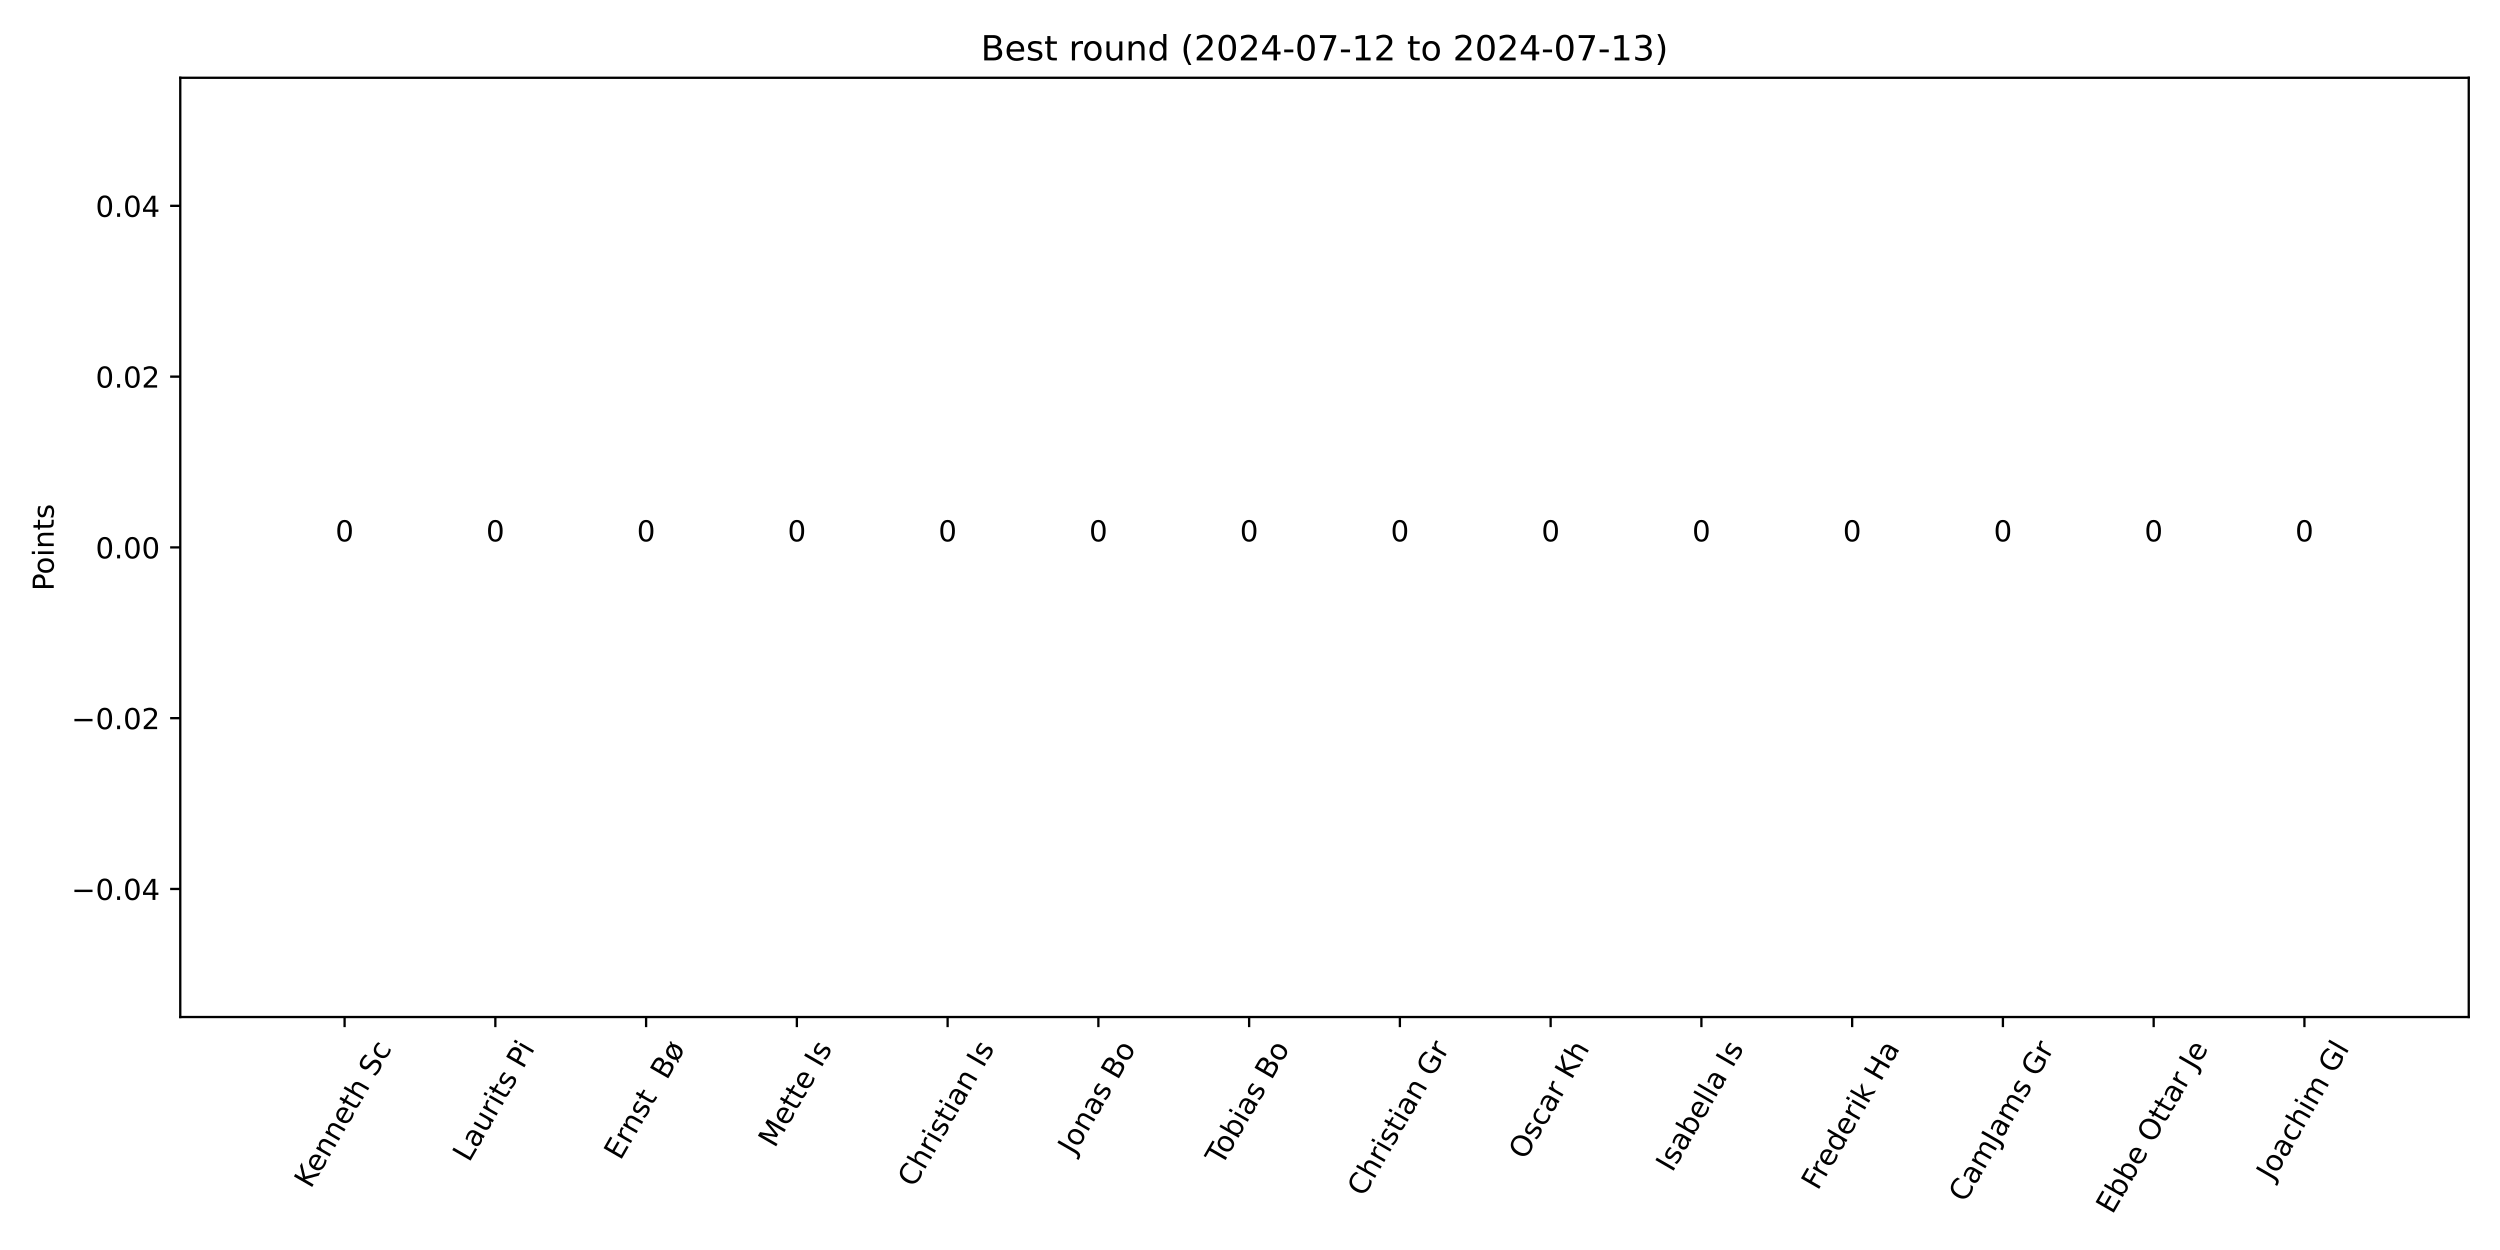
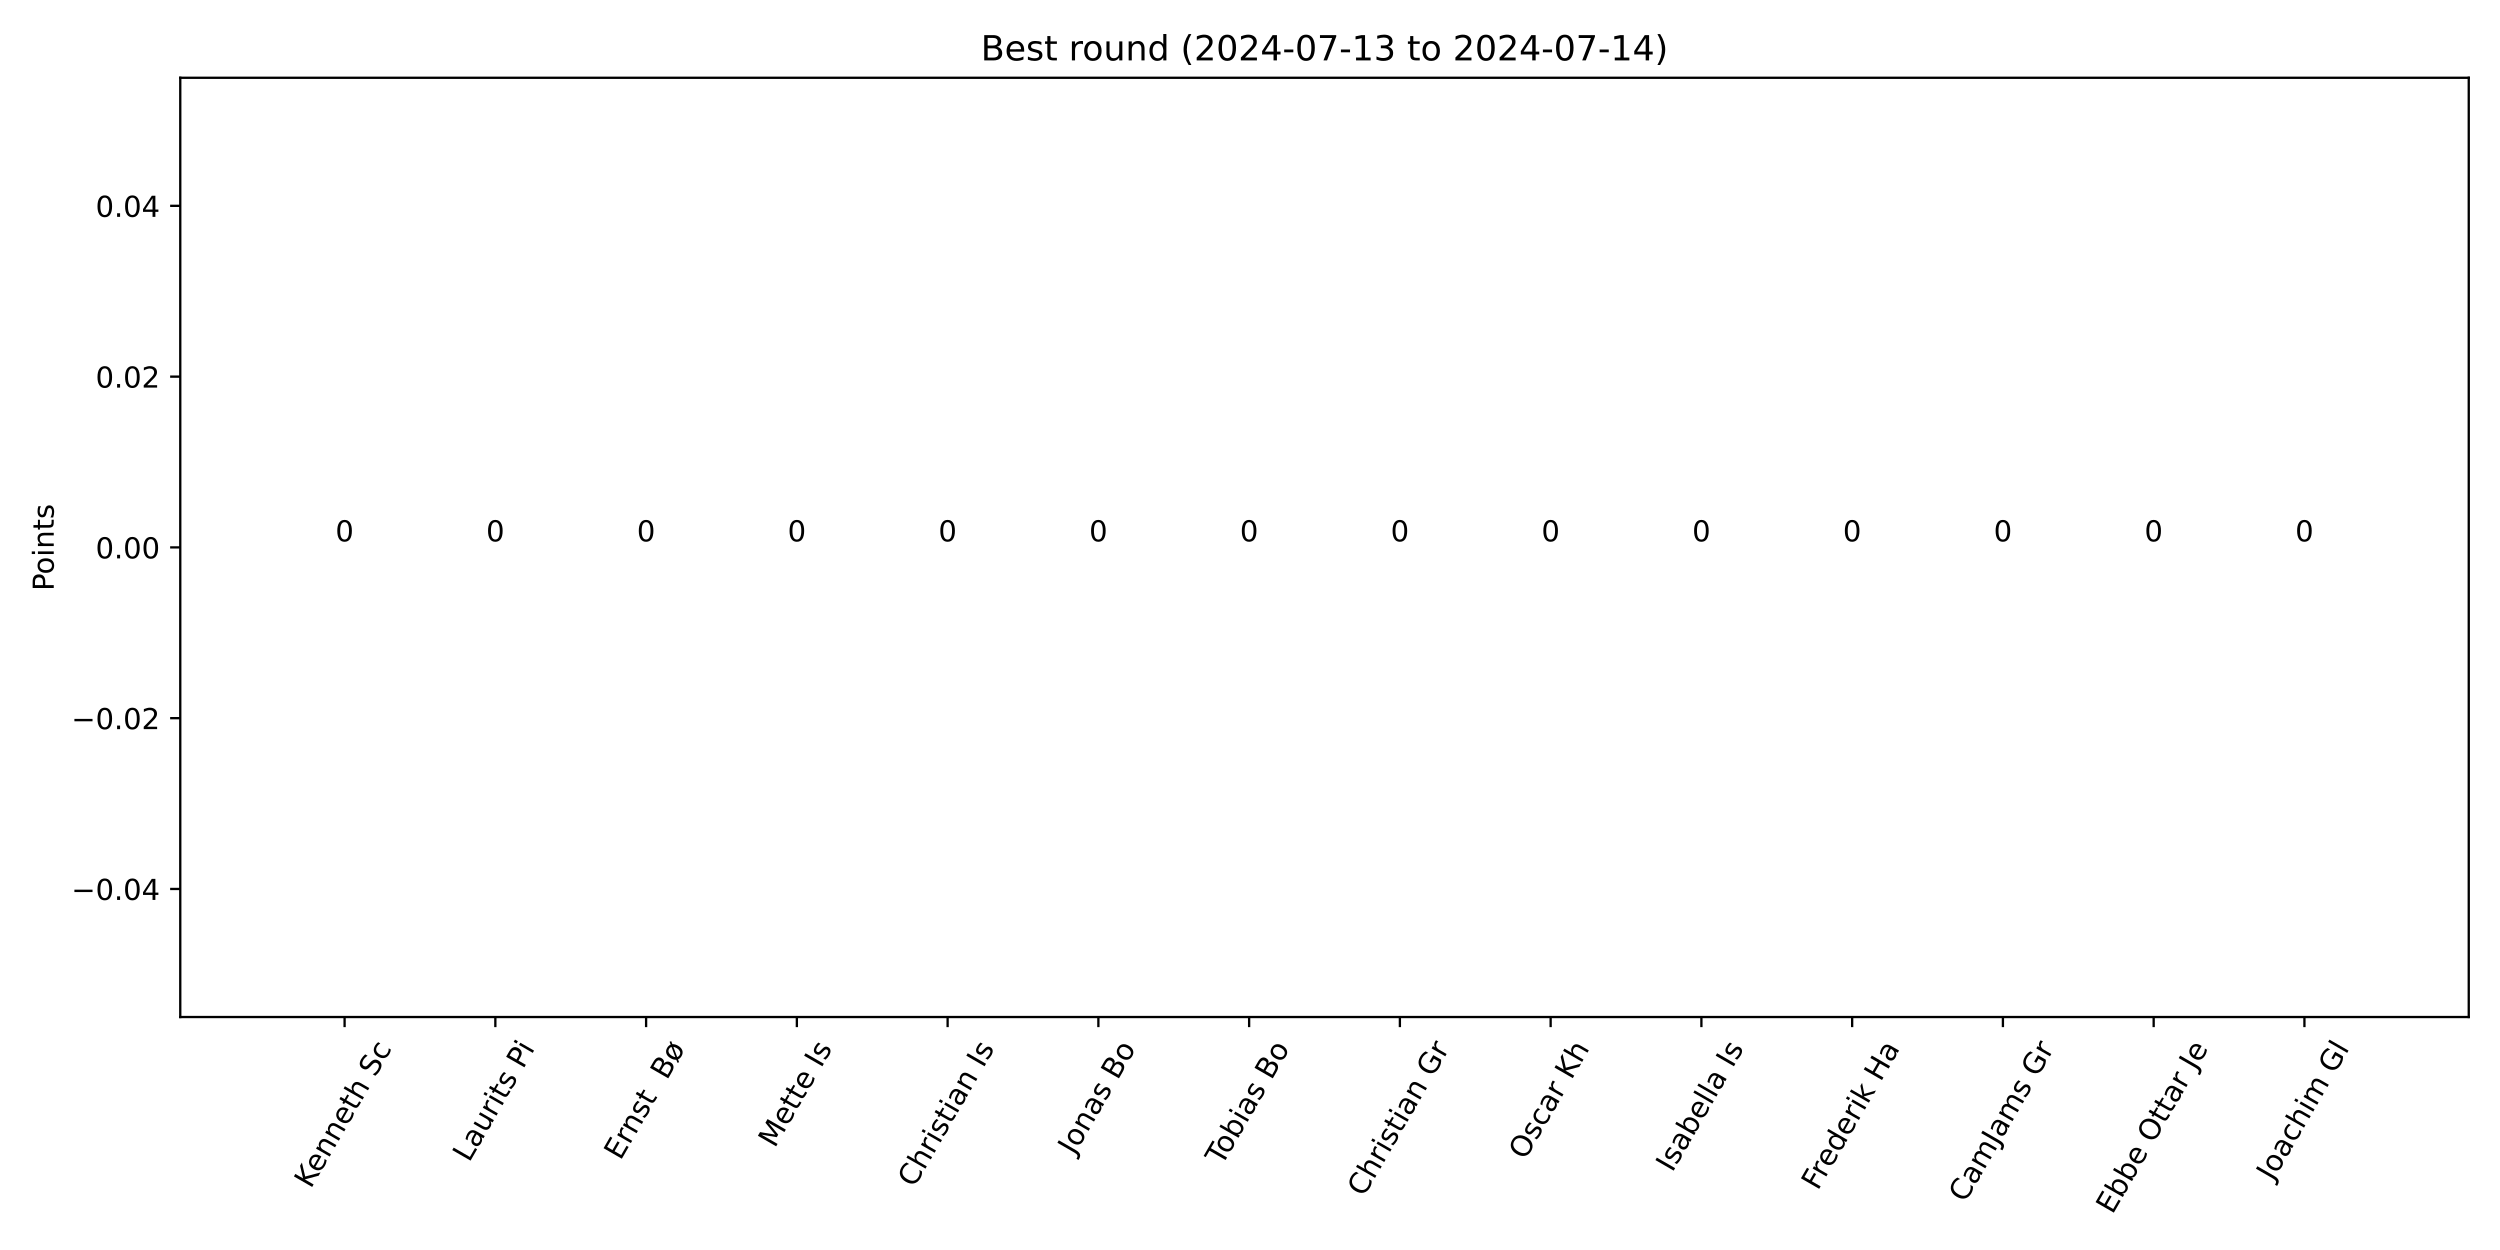
<svg xmlns="http://www.w3.org/2000/svg" xmlns:xlink="http://www.w3.org/1999/xlink" width="864pt" height="432pt" viewBox="0 0 864 432" version="1.1">
  <defs>
    <style type="text/css">*{stroke-linejoin: round; stroke-linecap: butt}</style>
  </defs>
  <g id="figure_1">
    <g id="patch_1">
      <path d="M 0 432  L 864 432  L 864 0  L 0 0  z " style="fill: #ffffff" />
    </g>
    <g id="axes_1">
      <g id="patch_2">
        <path d="M 62.3 351.483  L 853.2 351.483  L 853.2 26.88  L 62.3 26.88  z " style="fill: #ffffff" />
      </g>
      <g id="patch_3">
-         <path d="M 98.25 189.181  L 139.931 189.181  L 139.931 189.181  L 98.25 189.181  z " clip-path="url(#pa9cbd02019)" style="fill: #1e90ff" />
+         <path d="M 98.25 189.181  L 139.931 189.181  L 139.931 189.181  L 98.25 189.181  z " clip-path="url(#p8414fb38aa)" style="fill: #1e90ff" />
      </g>
      <g id="patch_4">
-         <path d="M 150.351 189.181  L 192.033 189.181  L 192.033 189.181  L 150.351 189.181  z " clip-path="url(#pa9cbd02019)" style="fill: #1e90ff" />
+         <path d="M 150.351 189.181  L 192.033 189.181  L 192.033 189.181  L 150.351 189.181  z " clip-path="url(#p8414fb38aa)" style="fill: #1e90ff" />
      </g>
      <g id="patch_5">
-         <path d="M 202.453 189.181  L 244.134 189.181  L 244.134 189.181  L 202.453 189.181  z " clip-path="url(#pa9cbd02019)" style="fill: #1e90ff" />
+         <path d="M 202.453 189.181  L 244.134 189.181  L 244.134 189.181  L 202.453 189.181  z " clip-path="url(#p8414fb38aa)" style="fill: #1e90ff" />
      </g>
      <g id="patch_6">
-         <path d="M 254.554 189.181  L 296.236 189.181  L 296.236 189.181  L 254.554 189.181  z " clip-path="url(#pa9cbd02019)" style="fill: #1e90ff" />
+         <path d="M 254.554 189.181  L 296.236 189.181  L 296.236 189.181  L 254.554 189.181  z " clip-path="url(#p8414fb38aa)" style="fill: #1e90ff" />
      </g>
      <g id="patch_7">
-         <path d="M 306.656 189.181  L 348.337 189.181  L 348.337 189.181  L 306.656 189.181  z " clip-path="url(#pa9cbd02019)" style="fill: #1e90ff" />
+         <path d="M 306.656 189.181  L 348.337 189.181  L 348.337 189.181  L 306.656 189.181  z " clip-path="url(#p8414fb38aa)" style="fill: #1e90ff" />
      </g>
      <g id="patch_8">
-         <path d="M 358.757 189.181  L 400.438 189.181  L 400.438 189.181  L 358.757 189.181  z " clip-path="url(#pa9cbd02019)" style="fill: #1e90ff" />
+         <path d="M 358.757 189.181  L 400.438 189.181  L 400.438 189.181  L 358.757 189.181  z " clip-path="url(#p8414fb38aa)" style="fill: #1e90ff" />
      </g>
      <g id="patch_9">
-         <path d="M 410.859 189.181  L 452.54 189.181  L 452.54 189.181  L 410.859 189.181  z " clip-path="url(#pa9cbd02019)" style="fill: #1e90ff" />
+         <path d="M 410.859 189.181  L 452.54 189.181  L 452.54 189.181  L 410.859 189.181  z " clip-path="url(#p8414fb38aa)" style="fill: #1e90ff" />
      </g>
      <g id="patch_10">
-         <path d="M 462.96 189.181  L 504.641 189.181  L 504.641 189.181  L 462.96 189.181  z " clip-path="url(#pa9cbd02019)" style="fill: #1e90ff" />
+         <path d="M 462.96 189.181  L 504.641 189.181  L 504.641 189.181  L 462.96 189.181  z " clip-path="url(#p8414fb38aa)" style="fill: #1e90ff" />
      </g>
      <g id="patch_11">
-         <path d="M 515.062 189.181  L 556.743 189.181  L 556.743 189.181  L 515.062 189.181  z " clip-path="url(#pa9cbd02019)" style="fill: #1e90ff" />
+         <path d="M 515.062 189.181  L 556.743 189.181  L 556.743 189.181  L 515.062 189.181  z " clip-path="url(#p8414fb38aa)" style="fill: #1e90ff" />
      </g>
      <g id="patch_12">
-         <path d="M 567.163 189.181  L 608.844 189.181  L 608.844 189.181  L 567.163 189.181  z " clip-path="url(#pa9cbd02019)" style="fill: #1e90ff" />
+         <path d="M 567.163 189.181  L 608.844 189.181  L 608.844 189.181  L 567.163 189.181  z " clip-path="url(#p8414fb38aa)" style="fill: #1e90ff" />
      </g>
      <g id="patch_13">
-         <path d="M 619.264 189.181  L 660.946 189.181  L 660.946 189.181  L 619.264 189.181  z " clip-path="url(#pa9cbd02019)" style="fill: #1e90ff" />
+         <path d="M 619.264 189.181  L 660.946 189.181  L 660.946 189.181  L 619.264 189.181  z " clip-path="url(#p8414fb38aa)" style="fill: #1e90ff" />
      </g>
      <g id="patch_14">
-         <path d="M 671.366 189.181  L 713.047 189.181  L 713.047 189.181  L 671.366 189.181  z " clip-path="url(#pa9cbd02019)" style="fill: #1e90ff" />
+         <path d="M 671.366 189.181  L 713.047 189.181  L 713.047 189.181  L 671.366 189.181  z " clip-path="url(#p8414fb38aa)" style="fill: #1e90ff" />
      </g>
      <g id="patch_15">
-         <path d="M 723.467 189.181  L 765.149 189.181  L 765.149 189.181  L 723.467 189.181  z " clip-path="url(#pa9cbd02019)" style="fill: #1e90ff" />
+         <path d="M 723.467 189.181  L 765.149 189.181  L 765.149 189.181  L 723.467 189.181  z " clip-path="url(#p8414fb38aa)" style="fill: #1e90ff" />
      </g>
      <g id="patch_16">
-         <path d="M 775.569 189.181  L 817.25 189.181  L 817.25 189.181  L 775.569 189.181  z " clip-path="url(#pa9cbd02019)" style="fill: #1e90ff" />
+         <path d="M 775.569 189.181  L 817.25 189.181  L 817.25 189.181  L 775.569 189.181  z " clip-path="url(#p8414fb38aa)" style="fill: #1e90ff" />
      </g>
      <g id="matplotlib.axis_1">
        <g id="xtick_1">
          <g id="line2d_1">
            <defs>
-               <path id="md2a867083e" d="M 0 0  L 0 3.5  " style="stroke: #000000; stroke-width: 0.8" />
+               <path id="m52392484e0" d="M 0 0  L 0 3.5  " style="stroke: #000000; stroke-width: 0.8" />
            </defs>
            <g>
-               <use xlink:href="#md2a867083e" x="119.091" y="351.483" style="stroke: #000000; stroke-width: 0.8" />
+               <use xlink:href="#m52392484e0" x="119.091" y="351.483" style="stroke: #000000; stroke-width: 0.8" />
            </g>
          </g>
          <g id="text_1">
            <g transform="translate(107.3998 411.0581) rotate(-60) scale(0.1 -0.1)">
              <defs>
                <path id="DejaVuSans-4b" d="M 628 4666  L 1259 4666  L 1259 2694  L 3353 4666  L 4166 4666  L 1850 2491  L 4331 0  L 3500 0  L 1259 2247  L 1259 0  L 628 0  L 628 4666  z " transform="scale(0.015625)" />
                <path id="DejaVuSans-65" d="M 3597 1894  L 3597 1613  L 953 1613  Q 991 1019 1311 708  Q 1631 397 2203 397  Q 2534 397 2845 478  Q 3156 559 3463 722  L 3463 178  Q 3153 47 2828 -22  Q 2503 -91 2169 -91  Q 1331 -91 842 396  Q 353 884 353 1716  Q 353 2575 817 3079  Q 1281 3584 2069 3584  Q 2775 3584 3186 3129  Q 3597 2675 3597 1894  z M 3022 2063  Q 3016 2534 2758 2815  Q 2500 3097 2075 3097  Q 1594 3097 1305 2825  Q 1016 2553 972 2059  L 3022 2063  z " transform="scale(0.015625)" />
                <path id="DejaVuSans-6e" d="M 3513 2113  L 3513 0  L 2938 0  L 2938 2094  Q 2938 2591 2744 2837  Q 2550 3084 2163 3084  Q 1697 3084 1428 2787  Q 1159 2491 1159 1978  L 1159 0  L 581 0  L 581 3500  L 1159 3500  L 1159 2956  Q 1366 3272 1645 3428  Q 1925 3584 2291 3584  Q 2894 3584 3203 3211  Q 3513 2838 3513 2113  z " transform="scale(0.015625)" />
                <path id="DejaVuSans-74" d="M 1172 4494  L 1172 3500  L 2356 3500  L 2356 3053  L 1172 3053  L 1172 1153  Q 1172 725 1289 603  Q 1406 481 1766 481  L 2356 481  L 2356 0  L 1766 0  Q 1100 0 847 248  Q 594 497 594 1153  L 594 3053  L 172 3053  L 172 3500  L 594 3500  L 594 4494  L 1172 4494  z " transform="scale(0.015625)" />
                <path id="DejaVuSans-68" d="M 3513 2113  L 3513 0  L 2938 0  L 2938 2094  Q 2938 2591 2744 2837  Q 2550 3084 2163 3084  Q 1697 3084 1428 2787  Q 1159 2491 1159 1978  L 1159 0  L 581 0  L 581 4863  L 1159 4863  L 1159 2956  Q 1366 3272 1645 3428  Q 1925 3584 2291 3584  Q 2894 3584 3203 3211  Q 3513 2838 3513 2113  z " transform="scale(0.015625)" />
                <path id="DejaVuSans-20" transform="scale(0.015625)" />
                <path id="DejaVuSans-53" d="M 3425 4513  L 3425 3897  Q 3066 4069 2747 4153  Q 2428 4238 2131 4238  Q 1616 4238 1336 4038  Q 1056 3838 1056 3469  Q 1056 3159 1242 3001  Q 1428 2844 1947 2747  L 2328 2669  Q 3034 2534 3370 2195  Q 3706 1856 3706 1288  Q 3706 609 3251 259  Q 2797 -91 1919 -91  Q 1588 -91 1214 -16  Q 841 59 441 206  L 441 856  Q 825 641 1194 531  Q 1563 422 1919 422  Q 2459 422 2753 634  Q 3047 847 3047 1241  Q 3047 1584 2836 1778  Q 2625 1972 2144 2069  L 1759 2144  Q 1053 2284 737 2584  Q 422 2884 422 3419  Q 422 4038 858 4394  Q 1294 4750 2059 4750  Q 2388 4750 2728 4690  Q 3069 4631 3425 4513  z " transform="scale(0.015625)" />
                <path id="DejaVuSans-63" d="M 3122 3366  L 3122 2828  Q 2878 2963 2633 3030  Q 2388 3097 2138 3097  Q 1578 3097 1268 2742  Q 959 2388 959 1747  Q 959 1106 1268 751  Q 1578 397 2138 397  Q 2388 397 2633 464  Q 2878 531 3122 666  L 3122 134  Q 2881 22 2623 -34  Q 2366 -91 2075 -91  Q 1284 -91 818 406  Q 353 903 353 1747  Q 353 2603 823 3093  Q 1294 3584 2113 3584  Q 2378 3584 2631 3529  Q 2884 3475 3122 3366  z " transform="scale(0.015625)" />
              </defs>
              <use xlink:href="#DejaVuSans-4b" />
              <use xlink:href="#DejaVuSans-65" x="60.576" />
              <use xlink:href="#DejaVuSans-6e" x="122.1" />
              <use xlink:href="#DejaVuSans-6e" x="185.479" />
              <use xlink:href="#DejaVuSans-65" x="248.857" />
              <use xlink:href="#DejaVuSans-74" x="310.381" />
              <use xlink:href="#DejaVuSans-68" x="349.59" />
              <use xlink:href="#DejaVuSans-20" x="412.969" />
              <use xlink:href="#DejaVuSans-53" x="444.756" />
              <use xlink:href="#DejaVuSans-63" x="508.232" />
            </g>
          </g>
        </g>
        <g id="xtick_2">
          <g id="line2d_2">
            <g>
-               <use xlink:href="#md2a867083e" x="171.192" y="351.483" style="stroke: #000000; stroke-width: 0.8" />
+               <use xlink:href="#m52392484e0" x="171.192" y="351.483" style="stroke: #000000; stroke-width: 0.8" />
            </g>
          </g>
          <g id="text_2">
            <g transform="translate(162.1274 401.9608) rotate(-60) scale(0.1 -0.1)">
              <defs>
                <path id="DejaVuSans-4c" d="M 628 4666  L 1259 4666  L 1259 531  L 3531 531  L 3531 0  L 628 0  L 628 4666  z " transform="scale(0.015625)" />
                <path id="DejaVuSans-61" d="M 2194 1759  Q 1497 1759 1228 1600  Q 959 1441 959 1056  Q 959 750 1161 570  Q 1363 391 1709 391  Q 2188 391 2477 730  Q 2766 1069 2766 1631  L 2766 1759  L 2194 1759  z M 3341 1997  L 3341 0  L 2766 0  L 2766 531  Q 2569 213 2275 61  Q 1981 -91 1556 -91  Q 1019 -91 701 211  Q 384 513 384 1019  Q 384 1609 779 1909  Q 1175 2209 1959 2209  L 2766 2209  L 2766 2266  Q 2766 2663 2505 2880  Q 2244 3097 1772 3097  Q 1472 3097 1187 3025  Q 903 2953 641 2809  L 641 3341  Q 956 3463 1253 3523  Q 1550 3584 1831 3584  Q 2591 3584 2966 3190  Q 3341 2797 3341 1997  z " transform="scale(0.015625)" />
                <path id="DejaVuSans-75" d="M 544 1381  L 544 3500  L 1119 3500  L 1119 1403  Q 1119 906 1312 657  Q 1506 409 1894 409  Q 2359 409 2629 706  Q 2900 1003 2900 1516  L 2900 3500  L 3475 3500  L 3475 0  L 2900 0  L 2900 538  Q 2691 219 2414 64  Q 2138 -91 1772 -91  Q 1169 -91 856 284  Q 544 659 544 1381  z M 1991 3584  L 1991 3584  z " transform="scale(0.015625)" />
                <path id="DejaVuSans-72" d="M 2631 2963  Q 2534 3019 2420 3045  Q 2306 3072 2169 3072  Q 1681 3072 1420 2755  Q 1159 2438 1159 1844  L 1159 0  L 581 0  L 581 3500  L 1159 3500  L 1159 2956  Q 1341 3275 1631 3429  Q 1922 3584 2338 3584  Q 2397 3584 2469 3576  Q 2541 3569 2628 3553  L 2631 2963  z " transform="scale(0.015625)" />
                <path id="DejaVuSans-69" d="M 603 3500  L 1178 3500  L 1178 0  L 603 0  L 603 3500  z M 603 4863  L 1178 4863  L 1178 4134  L 603 4134  L 603 4863  z " transform="scale(0.015625)" />
                <path id="DejaVuSans-73" d="M 2834 3397  L 2834 2853  Q 2591 2978 2328 3040  Q 2066 3103 1784 3103  Q 1356 3103 1142 2972  Q 928 2841 928 2578  Q 928 2378 1081 2264  Q 1234 2150 1697 2047  L 1894 2003  Q 2506 1872 2764 1633  Q 3022 1394 3022 966  Q 3022 478 2636 193  Q 2250 -91 1575 -91  Q 1294 -91 989 -36  Q 684 19 347 128  L 347 722  Q 666 556 975 473  Q 1284 391 1588 391  Q 1994 391 2212 530  Q 2431 669 2431 922  Q 2431 1156 2273 1281  Q 2116 1406 1581 1522  L 1381 1569  Q 847 1681 609 1914  Q 372 2147 372 2553  Q 372 3047 722 3315  Q 1072 3584 1716 3584  Q 2034 3584 2315 3537  Q 2597 3491 2834 3397  z " transform="scale(0.015625)" />
                <path id="DejaVuSans-50" d="M 1259 4147  L 1259 2394  L 2053 2394  Q 2494 2394 2734 2622  Q 2975 2850 2975 3272  Q 2975 3691 2734 3919  Q 2494 4147 2053 4147  L 1259 4147  z M 628 4666  L 2053 4666  Q 2838 4666 3239 4311  Q 3641 3956 3641 3272  Q 3641 2581 3239 2228  Q 2838 1875 2053 1875  L 1259 1875  L 1259 0  L 628 0  L 628 4666  z " transform="scale(0.015625)" />
              </defs>
              <use xlink:href="#DejaVuSans-4c" />
              <use xlink:href="#DejaVuSans-61" x="55.713" />
              <use xlink:href="#DejaVuSans-75" x="116.992" />
              <use xlink:href="#DejaVuSans-72" x="180.371" />
              <use xlink:href="#DejaVuSans-69" x="221.484" />
              <use xlink:href="#DejaVuSans-74" x="249.268" />
              <use xlink:href="#DejaVuSans-73" x="288.477" />
              <use xlink:href="#DejaVuSans-20" x="340.576" />
              <use xlink:href="#DejaVuSans-50" x="372.363" />
              <use xlink:href="#DejaVuSans-69" x="430.416" />
            </g>
          </g>
        </g>
        <g id="xtick_3">
          <g id="line2d_3">
            <g>
-               <use xlink:href="#md2a867083e" x="223.293" y="351.483" style="stroke: #000000; stroke-width: 0.8" />
+               <use xlink:href="#m52392484e0" x="223.293" y="351.483" style="stroke: #000000; stroke-width: 0.8" />
            </g>
          </g>
          <g id="text_3">
            <g transform="translate(214.4187 401.3031) rotate(-60) scale(0.1 -0.1)">
              <defs>
                <path id="DejaVuSans-45" d="M 628 4666  L 3578 4666  L 3578 4134  L 1259 4134  L 1259 2753  L 3481 2753  L 3481 2222  L 1259 2222  L 1259 531  L 3634 531  L 3634 0  L 628 0  L 628 4666  z " transform="scale(0.015625)" />
                <path id="DejaVuSans-42" d="M 1259 2228  L 1259 519  L 2272 519  Q 2781 519 3026 730  Q 3272 941 3272 1375  Q 3272 1813 3026 2020  Q 2781 2228 2272 2228  L 1259 2228  z M 1259 4147  L 1259 2741  L 2194 2741  Q 2656 2741 2882 2914  Q 3109 3088 3109 3444  Q 3109 3797 2882 3972  Q 2656 4147 2194 4147  L 1259 4147  z M 628 4666  L 2241 4666  Q 2963 4666 3353 4366  Q 3744 4066 3744 3513  Q 3744 3084 3544 2831  Q 3344 2578 2956 2516  Q 3422 2416 3680 2098  Q 3938 1781 3938 1306  Q 3938 681 3513 340  Q 3088 0 2303 0  L 628 0  L 628 4666  z " transform="scale(0.015625)" />
                <path id="DejaVuSans-f8" d="M 2828 2503  L 1306 653  Q 1434 522 1595 459  Q 1756 397 1959 397  Q 2419 397 2687 759  Q 2956 1122 2956 1747  Q 2956 1994 2925 2176  Q 2894 2359 2828 2503  z M 2606 2841  Q 2475 2969 2314 3033  Q 2153 3097 1959 3097  Q 1488 3097 1223 2730  Q 959 2363 959 1703  Q 959 1478 989 1306  Q 1019 1134 1081 991  L 2606 2841  z M 691 519  Q 522 759 437 1067  Q 353 1375 353 1747  Q 353 2609 779 3096  Q 1206 3584 1959 3584  Q 2250 3584 2498 3504  Q 2747 3425 2956 3263  L 3391 3788  L 3688 3541  L 3231 2981  Q 3397 2741 3481 2431  Q 3566 2122 3566 1747  Q 3566 888 3137 398  Q 2709 -91 1959 -91  Q 1659 -91 1407 -9  Q 1156 72 959 231  L 525 -294  L 225 -50  L 691 519  z " transform="scale(0.015625)" />
              </defs>
              <use xlink:href="#DejaVuSans-45" />
              <use xlink:href="#DejaVuSans-72" x="63.184" />
              <use xlink:href="#DejaVuSans-6e" x="102.547" />
              <use xlink:href="#DejaVuSans-73" x="165.926" />
              <use xlink:href="#DejaVuSans-74" x="218.025" />
              <use xlink:href="#DejaVuSans-20" x="257.234" />
              <use xlink:href="#DejaVuSans-20" x="289.021" />
              <use xlink:href="#DejaVuSans-42" x="320.809" />
              <use xlink:href="#DejaVuSans-f8" x="389.412" />
            </g>
          </g>
        </g>
        <g id="xtick_4">
          <g id="line2d_4">
            <g>
-               <use xlink:href="#md2a867083e" x="275.395" y="351.483" style="stroke: #000000; stroke-width: 0.8" />
+               <use xlink:href="#m52392484e0" x="275.395" y="351.483" style="stroke: #000000; stroke-width: 0.8" />
            </g>
          </g>
          <g id="text_4">
            <g transform="translate(267.7565 397.0204) rotate(-60) scale(0.1 -0.1)">
              <defs>
                <path id="DejaVuSans-4d" d="M 628 4666  L 1569 4666  L 2759 1491  L 3956 4666  L 4897 4666  L 4897 0  L 4281 0  L 4281 4097  L 3078 897  L 2444 897  L 1241 4097  L 1241 0  L 628 0  L 628 4666  z " transform="scale(0.015625)" />
                <path id="DejaVuSans-49" d="M 628 4666  L 1259 4666  L 1259 0  L 628 0  L 628 4666  z " transform="scale(0.015625)" />
              </defs>
              <use xlink:href="#DejaVuSans-4d" />
              <use xlink:href="#DejaVuSans-65" x="86.279" />
              <use xlink:href="#DejaVuSans-74" x="147.803" />
              <use xlink:href="#DejaVuSans-74" x="187.012" />
              <use xlink:href="#DejaVuSans-65" x="226.221" />
              <use xlink:href="#DejaVuSans-20" x="287.744" />
              <use xlink:href="#DejaVuSans-49" x="319.531" />
              <use xlink:href="#DejaVuSans-73" x="349.023" />
            </g>
          </g>
        </g>
        <g id="xtick_5">
          <g id="line2d_5">
            <g>
-               <use xlink:href="#md2a867083e" x="327.496" y="351.483" style="stroke: #000000; stroke-width: 0.8" />
+               <use xlink:href="#m52392484e0" x="327.496" y="351.483" style="stroke: #000000; stroke-width: 0.8" />
            </g>
          </g>
          <g id="text_5">
            <g transform="translate(315.906 410.7103) rotate(-60) scale(0.1 -0.1)">
              <defs>
                <path id="DejaVuSans-43" d="M 4122 4306  L 4122 3641  Q 3803 3938 3442 4084  Q 3081 4231 2675 4231  Q 1875 4231 1450 3742  Q 1025 3253 1025 2328  Q 1025 1406 1450 917  Q 1875 428 2675 428  Q 3081 428 3442 575  Q 3803 722 4122 1019  L 4122 359  Q 3791 134 3420 21  Q 3050 -91 2638 -91  Q 1578 -91 968 557  Q 359 1206 359 2328  Q 359 3453 968 4101  Q 1578 4750 2638 4750  Q 3056 4750 3426 4639  Q 3797 4528 4122 4306  z " transform="scale(0.015625)" />
              </defs>
              <use xlink:href="#DejaVuSans-43" />
              <use xlink:href="#DejaVuSans-68" x="69.824" />
              <use xlink:href="#DejaVuSans-72" x="133.203" />
              <use xlink:href="#DejaVuSans-69" x="174.316" />
              <use xlink:href="#DejaVuSans-73" x="202.1" />
              <use xlink:href="#DejaVuSans-74" x="254.199" />
              <use xlink:href="#DejaVuSans-69" x="293.408" />
              <use xlink:href="#DejaVuSans-61" x="321.191" />
              <use xlink:href="#DejaVuSans-6e" x="382.471" />
              <use xlink:href="#DejaVuSans-20" x="445.85" />
              <use xlink:href="#DejaVuSans-49" x="477.637" />
              <use xlink:href="#DejaVuSans-73" x="507.129" />
            </g>
          </g>
        </g>
        <g id="xtick_6">
          <g id="line2d_6">
            <g>
-               <use xlink:href="#md2a867083e" x="379.598" y="351.483" style="stroke: #000000; stroke-width: 0.8" />
+               <use xlink:href="#m52392484e0" x="379.598" y="351.483" style="stroke: #000000; stroke-width: 0.8" />
            </g>
          </g>
          <g id="text_6">
            <g transform="translate(371.2621 399.4358) rotate(-60) scale(0.1 -0.1)">
              <defs>
                <path id="DejaVuSans-4a" d="M 628 4666  L 1259 4666  L 1259 325  Q 1259 -519 939 -900  Q 619 -1281 -91 -1281  L -331 -1281  L -331 -750  L -134 -750  Q 284 -750 456 -515  Q 628 -281 628 325  L 628 4666  z " transform="scale(0.015625)" />
                <path id="DejaVuSans-6f" d="M 1959 3097  Q 1497 3097 1228 2736  Q 959 2375 959 1747  Q 959 1119 1226 758  Q 1494 397 1959 397  Q 2419 397 2687 759  Q 2956 1122 2956 1747  Q 2956 2369 2687 2733  Q 2419 3097 1959 3097  z M 1959 3584  Q 2709 3584 3137 3096  Q 3566 2609 3566 1747  Q 3566 888 3137 398  Q 2709 -91 1959 -91  Q 1206 -91 779 398  Q 353 888 353 1747  Q 353 2609 779 3096  Q 1206 3584 1959 3584  z " transform="scale(0.015625)" />
              </defs>
              <use xlink:href="#DejaVuSans-4a" />
              <use xlink:href="#DejaVuSans-6f" x="29.492" />
              <use xlink:href="#DejaVuSans-6e" x="90.674" />
              <use xlink:href="#DejaVuSans-61" x="154.053" />
              <use xlink:href="#DejaVuSans-73" x="215.332" />
              <use xlink:href="#DejaVuSans-20" x="267.432" />
              <use xlink:href="#DejaVuSans-42" x="299.219" />
              <use xlink:href="#DejaVuSans-6f" x="367.822" />
            </g>
          </g>
        </g>
        <g id="xtick_7">
          <g id="line2d_7">
            <g>
-               <use xlink:href="#md2a867083e" x="431.699" y="351.483" style="stroke: #000000; stroke-width: 0.8" />
+               <use xlink:href="#m52392484e0" x="431.699" y="351.483" style="stroke: #000000; stroke-width: 0.8" />
            </g>
          </g>
          <g id="text_7">
            <g transform="translate(422.3019 403.1137) rotate(-60) scale(0.1 -0.1)">
              <defs>
                <path id="DejaVuSans-54" d="M -19 4666  L 3928 4666  L 3928 4134  L 2272 4134  L 2272 0  L 1638 0  L 1638 4134  L -19 4134  L -19 4666  z " transform="scale(0.015625)" />
                <path id="DejaVuSans-62" d="M 3116 1747  Q 3116 2381 2855 2742  Q 2594 3103 2138 3103  Q 1681 3103 1420 2742  Q 1159 2381 1159 1747  Q 1159 1113 1420 752  Q 1681 391 2138 391  Q 2594 391 2855 752  Q 3116 1113 3116 1747  z M 1159 2969  Q 1341 3281 1617 3432  Q 1894 3584 2278 3584  Q 2916 3584 3314 3078  Q 3713 2572 3713 1747  Q 3713 922 3314 415  Q 2916 -91 2278 -91  Q 1894 -91 1617 61  Q 1341 213 1159 525  L 1159 0  L 581 0  L 581 4863  L 1159 4863  L 1159 2969  z " transform="scale(0.015625)" />
              </defs>
              <use xlink:href="#DejaVuSans-54" />
              <use xlink:href="#DejaVuSans-6f" x="44.084" />
              <use xlink:href="#DejaVuSans-62" x="105.266" />
              <use xlink:href="#DejaVuSans-69" x="168.742" />
              <use xlink:href="#DejaVuSans-61" x="196.525" />
              <use xlink:href="#DejaVuSans-73" x="257.805" />
              <use xlink:href="#DejaVuSans-20" x="309.904" />
              <use xlink:href="#DejaVuSans-42" x="341.691" />
              <use xlink:href="#DejaVuSans-6f" x="410.295" />
            </g>
          </g>
        </g>
        <g id="xtick_8">
          <g id="line2d_8">
            <g>
-               <use xlink:href="#md2a867083e" x="483.801" y="351.483" style="stroke: #000000; stroke-width: 0.8" />
+               <use xlink:href="#m52392484e0" x="483.801" y="351.483" style="stroke: #000000; stroke-width: 0.8" />
            </g>
          </g>
          <g id="text_8">
            <g transform="translate(471.2853 413.9146) rotate(-60) scale(0.1 -0.1)">
              <defs>
                <path id="DejaVuSans-47" d="M 3809 666  L 3809 1919  L 2778 1919  L 2778 2438  L 4434 2438  L 4434 434  Q 4069 175 3628 42  Q 3188 -91 2688 -91  Q 1594 -91 976 548  Q 359 1188 359 2328  Q 359 3472 976 4111  Q 1594 4750 2688 4750  Q 3144 4750 3555 4637  Q 3966 4525 4313 4306  L 4313 3634  Q 3963 3931 3569 4081  Q 3175 4231 2741 4231  Q 1884 4231 1454 3753  Q 1025 3275 1025 2328  Q 1025 1384 1454 906  Q 1884 428 2741 428  Q 3075 428 3337 486  Q 3600 544 3809 666  z " transform="scale(0.015625)" />
              </defs>
              <use xlink:href="#DejaVuSans-43" />
              <use xlink:href="#DejaVuSans-68" x="69.824" />
              <use xlink:href="#DejaVuSans-72" x="133.203" />
              <use xlink:href="#DejaVuSans-69" x="174.316" />
              <use xlink:href="#DejaVuSans-73" x="202.1" />
              <use xlink:href="#DejaVuSans-74" x="254.199" />
              <use xlink:href="#DejaVuSans-69" x="293.408" />
              <use xlink:href="#DejaVuSans-61" x="321.191" />
              <use xlink:href="#DejaVuSans-6e" x="382.471" />
              <use xlink:href="#DejaVuSans-20" x="445.85" />
              <use xlink:href="#DejaVuSans-47" x="477.637" />
              <use xlink:href="#DejaVuSans-72" x="555.127" />
            </g>
          </g>
        </g>
        <g id="xtick_9">
          <g id="line2d_9">
            <g>
-               <use xlink:href="#md2a867083e" x="535.902" y="351.483" style="stroke: #000000; stroke-width: 0.8" />
+               <use xlink:href="#m52392484e0" x="535.902" y="351.483" style="stroke: #000000; stroke-width: 0.8" />
            </g>
          </g>
          <g id="text_9">
            <g transform="translate(527.0688 401.1597) rotate(-60) scale(0.1 -0.1)">
              <defs>
                <path id="DejaVuSans-4f" d="M 2522 4238  Q 1834 4238 1429 3725  Q 1025 3213 1025 2328  Q 1025 1447 1429 934  Q 1834 422 2522 422  Q 3209 422 3611 934  Q 4013 1447 4013 2328  Q 4013 3213 3611 3725  Q 3209 4238 2522 4238  z M 2522 4750  Q 3503 4750 4090 4092  Q 4678 3434 4678 2328  Q 4678 1225 4090 567  Q 3503 -91 2522 -91  Q 1538 -91 948 565  Q 359 1222 359 2328  Q 359 3434 948 4092  Q 1538 4750 2522 4750  z " transform="scale(0.015625)" />
              </defs>
              <use xlink:href="#DejaVuSans-4f" />
              <use xlink:href="#DejaVuSans-73" x="78.711" />
              <use xlink:href="#DejaVuSans-63" x="130.811" />
              <use xlink:href="#DejaVuSans-61" x="185.791" />
              <use xlink:href="#DejaVuSans-72" x="247.07" />
              <use xlink:href="#DejaVuSans-20" x="288.184" />
              <use xlink:href="#DejaVuSans-4b" x="319.971" />
              <use xlink:href="#DejaVuSans-68" x="385.547" />
            </g>
          </g>
        </g>
        <g id="xtick_10">
          <g id="line2d_10">
            <g>
-               <use xlink:href="#md2a867083e" x="588.004" y="351.483" style="stroke: #000000; stroke-width: 0.8" />
+               <use xlink:href="#m52392484e0" x="588.004" y="351.483" style="stroke: #000000; stroke-width: 0.8" />
            </g>
          </g>
          <g id="text_10">
            <g transform="translate(577.9406 405.4195) rotate(-60) scale(0.1 -0.1)">
              <defs>
                <path id="DejaVuSans-6c" d="M 603 4863  L 1178 4863  L 1178 0  L 603 0  L 603 4863  z " transform="scale(0.015625)" />
              </defs>
              <use xlink:href="#DejaVuSans-49" />
              <use xlink:href="#DejaVuSans-73" x="29.492" />
              <use xlink:href="#DejaVuSans-61" x="81.592" />
              <use xlink:href="#DejaVuSans-62" x="142.871" />
              <use xlink:href="#DejaVuSans-65" x="206.348" />
              <use xlink:href="#DejaVuSans-6c" x="267.871" />
              <use xlink:href="#DejaVuSans-6c" x="295.654" />
              <use xlink:href="#DejaVuSans-61" x="323.438" />
              <use xlink:href="#DejaVuSans-20" x="384.717" />
              <use xlink:href="#DejaVuSans-49" x="416.504" />
              <use xlink:href="#DejaVuSans-73" x="445.996" />
            </g>
          </g>
        </g>
        <g id="xtick_11">
          <g id="line2d_11">
            <g>
-               <use xlink:href="#md2a867083e" x="640.105" y="351.483" style="stroke: #000000; stroke-width: 0.8" />
+               <use xlink:href="#m52392484e0" x="640.105" y="351.483" style="stroke: #000000; stroke-width: 0.8" />
            </g>
          </g>
          <g id="text_11">
            <g transform="translate(628.2264 411.709) rotate(-60) scale(0.1 -0.1)">
              <defs>
                <path id="DejaVuSans-46" d="M 628 4666  L 3309 4666  L 3309 4134  L 1259 4134  L 1259 2759  L 3109 2759  L 3109 2228  L 1259 2228  L 1259 0  L 628 0  L 628 4666  z " transform="scale(0.015625)" />
                <path id="DejaVuSans-64" d="M 2906 2969  L 2906 4863  L 3481 4863  L 3481 0  L 2906 0  L 2906 525  Q 2725 213 2448 61  Q 2172 -91 1784 -91  Q 1150 -91 751 415  Q 353 922 353 1747  Q 353 2572 751 3078  Q 1150 3584 1784 3584  Q 2172 3584 2448 3432  Q 2725 3281 2906 2969  z M 947 1747  Q 947 1113 1208 752  Q 1469 391 1925 391  Q 2381 391 2643 752  Q 2906 1113 2906 1747  Q 2906 2381 2643 2742  Q 2381 3103 1925 3103  Q 1469 3103 1208 2742  Q 947 2381 947 1747  z " transform="scale(0.015625)" />
                <path id="DejaVuSans-6b" d="M 581 4863  L 1159 4863  L 1159 1991  L 2875 3500  L 3609 3500  L 1753 1863  L 3688 0  L 2938 0  L 1159 1709  L 1159 0  L 581 0  L 581 4863  z " transform="scale(0.015625)" />
                <path id="DejaVuSans-48" d="M 628 4666  L 1259 4666  L 1259 2753  L 3553 2753  L 3553 4666  L 4184 4666  L 4184 0  L 3553 0  L 3553 2222  L 1259 2222  L 1259 0  L 628 0  L 628 4666  z " transform="scale(0.015625)" />
              </defs>
              <use xlink:href="#DejaVuSans-46" />
              <use xlink:href="#DejaVuSans-72" x="50.27" />
              <use xlink:href="#DejaVuSans-65" x="89.133" />
              <use xlink:href="#DejaVuSans-64" x="150.656" />
              <use xlink:href="#DejaVuSans-65" x="214.133" />
              <use xlink:href="#DejaVuSans-72" x="275.656" />
              <use xlink:href="#DejaVuSans-69" x="316.77" />
              <use xlink:href="#DejaVuSans-6b" x="344.553" />
              <use xlink:href="#DejaVuSans-20" x="402.463" />
              <use xlink:href="#DejaVuSans-48" x="434.25" />
              <use xlink:href="#DejaVuSans-61" x="509.445" />
            </g>
          </g>
        </g>
        <g id="xtick_12">
          <g id="line2d_12">
            <g>
-               <use xlink:href="#md2a867083e" x="692.207" y="351.483" style="stroke: #000000; stroke-width: 0.8" />
+               <use xlink:href="#m52392484e0" x="692.207" y="351.483" style="stroke: #000000; stroke-width: 0.8" />
            </g>
          </g>
          <g id="text_12">
            <g transform="translate(679.1169 415.9038) rotate(-60) scale(0.1 -0.1)">
              <defs>
                <path id="DejaVuSans-6d" d="M 3328 2828  Q 3544 3216 3844 3400  Q 4144 3584 4550 3584  Q 5097 3584 5394 3201  Q 5691 2819 5691 2113  L 5691 0  L 5113 0  L 5113 2094  Q 5113 2597 4934 2840  Q 4756 3084 4391 3084  Q 3944 3084 3684 2787  Q 3425 2491 3425 1978  L 3425 0  L 2847 0  L 2847 2094  Q 2847 2600 2669 2842  Q 2491 3084 2119 3084  Q 1678 3084 1418 2786  Q 1159 2488 1159 1978  L 1159 0  L 581 0  L 581 3500  L 1159 3500  L 1159 2956  Q 1356 3278 1631 3431  Q 1906 3584 2284 3584  Q 2666 3584 2933 3390  Q 3200 3197 3328 2828  z " transform="scale(0.015625)" />
              </defs>
              <use xlink:href="#DejaVuSans-43" />
              <use xlink:href="#DejaVuSans-61" x="69.824" />
              <use xlink:href="#DejaVuSans-6d" x="131.104" />
              <use xlink:href="#DejaVuSans-4a" x="228.516" />
              <use xlink:href="#DejaVuSans-61" x="258.008" />
              <use xlink:href="#DejaVuSans-6d" x="319.287" />
              <use xlink:href="#DejaVuSans-73" x="416.699" />
              <use xlink:href="#DejaVuSans-20" x="468.799" />
              <use xlink:href="#DejaVuSans-47" x="500.586" />
              <use xlink:href="#DejaVuSans-72" x="578.076" />
            </g>
          </g>
        </g>
        <g id="xtick_13">
          <g id="line2d_13">
            <g>
-               <use xlink:href="#md2a867083e" x="744.308" y="351.483" style="stroke: #000000; stroke-width: 0.8" />
+               <use xlink:href="#m52392484e0" x="744.308" y="351.483" style="stroke: #000000; stroke-width: 0.8" />
            </g>
          </g>
          <g id="text_13">
            <g transform="translate(730.0527 419.9416) rotate(-60) scale(0.1 -0.1)">
              <use xlink:href="#DejaVuSans-45" />
              <use xlink:href="#DejaVuSans-62" x="63.184" />
              <use xlink:href="#DejaVuSans-62" x="126.66" />
              <use xlink:href="#DejaVuSans-65" x="190.137" />
              <use xlink:href="#DejaVuSans-20" x="251.66" />
              <use xlink:href="#DejaVuSans-4f" x="283.447" />
              <use xlink:href="#DejaVuSans-74" x="362.158" />
              <use xlink:href="#DejaVuSans-74" x="401.367" />
              <use xlink:href="#DejaVuSans-61" x="440.576" />
              <use xlink:href="#DejaVuSans-72" x="501.855" />
              <use xlink:href="#DejaVuSans-20" x="542.969" />
              <use xlink:href="#DejaVuSans-4a" x="574.756" />
              <use xlink:href="#DejaVuSans-65" x="604.248" />
            </g>
          </g>
        </g>
        <g id="xtick_14">
          <g id="line2d_14">
            <g>
-               <use xlink:href="#md2a867083e" x="796.409" y="351.483" style="stroke: #000000; stroke-width: 0.8" />
+               <use xlink:href="#m52392484e0" x="796.409" y="351.483" style="stroke: #000000; stroke-width: 0.8" />
            </g>
          </g>
          <g id="text_14">
            <g transform="translate(785.485 408.4032) rotate(-60) scale(0.1 -0.1)">
              <use xlink:href="#DejaVuSans-4a" />
              <use xlink:href="#DejaVuSans-6f" x="29.492" />
              <use xlink:href="#DejaVuSans-61" x="90.674" />
              <use xlink:href="#DejaVuSans-63" x="151.953" />
              <use xlink:href="#DejaVuSans-68" x="206.934" />
              <use xlink:href="#DejaVuSans-69" x="270.312" />
              <use xlink:href="#DejaVuSans-6d" x="298.096" />
              <use xlink:href="#DejaVuSans-20" x="395.508" />
              <use xlink:href="#DejaVuSans-47" x="427.295" />
              <use xlink:href="#DejaVuSans-6c" x="504.785" />
            </g>
          </g>
        </g>
      </g>
      <g id="matplotlib.axis_2">
        <g id="ytick_1">
          <g id="line2d_15">
            <defs>
-               <path id="md71724f5cb" d="M 0 0  L -3.5 0  " style="stroke: #000000; stroke-width: 0.8" />
+               <path id="m4380c468a9" d="M 0 0  L -3.5 0  " style="stroke: #000000; stroke-width: 0.8" />
            </defs>
            <g>
-               <use xlink:href="#md71724f5cb" x="62.3" y="307.219" style="stroke: #000000; stroke-width: 0.8" />
+               <use xlink:href="#m4380c468a9" x="62.3" y="307.219" style="stroke: #000000; stroke-width: 0.8" />
            </g>
          </g>
          <g id="text_15">
            <g transform="translate(24.65469 311.0179) scale(0.1 -0.1)">
              <defs>
                <path id="DejaVuSans-2212" d="M 678 2272  L 4684 2272  L 4684 1741  L 678 1741  L 678 2272  z " transform="scale(0.015625)" />
                <path id="DejaVuSans-30" d="M 2034 4250  Q 1547 4250 1301 3770  Q 1056 3291 1056 2328  Q 1056 1369 1301 889  Q 1547 409 2034 409  Q 2525 409 2770 889  Q 3016 1369 3016 2328  Q 3016 3291 2770 3770  Q 2525 4250 2034 4250  z M 2034 4750  Q 2819 4750 3233 4129  Q 3647 3509 3647 2328  Q 3647 1150 3233 529  Q 2819 -91 2034 -91  Q 1250 -91 836 529  Q 422 1150 422 2328  Q 422 3509 836 4129  Q 1250 4750 2034 4750  z " transform="scale(0.015625)" />
                <path id="DejaVuSans-2e" d="M 684 794  L 1344 794  L 1344 0  L 684 0  L 684 794  z " transform="scale(0.015625)" />
                <path id="DejaVuSans-34" d="M 2419 4116  L 825 1625  L 2419 1625  L 2419 4116  z M 2253 4666  L 3047 4666  L 3047 1625  L 3713 1625  L 3713 1100  L 3047 1100  L 3047 0  L 2419 0  L 2419 1100  L 313 1100  L 313 1709  L 2253 4666  z " transform="scale(0.015625)" />
              </defs>
              <use xlink:href="#DejaVuSans-2212" />
              <use xlink:href="#DejaVuSans-30" x="83.789" />
              <use xlink:href="#DejaVuSans-2e" x="147.412" />
              <use xlink:href="#DejaVuSans-30" x="179.199" />
              <use xlink:href="#DejaVuSans-34" x="242.822" />
            </g>
          </g>
        </g>
        <g id="ytick_2">
          <g id="line2d_16">
            <g>
-               <use xlink:href="#md71724f5cb" x="62.3" y="248.2" style="stroke: #000000; stroke-width: 0.8" />
+               <use xlink:href="#m4380c468a9" x="62.3" y="248.2" style="stroke: #000000; stroke-width: 0.8" />
            </g>
          </g>
          <g id="text_16">
            <g transform="translate(24.65469 251.9992) scale(0.1 -0.1)">
              <defs>
                <path id="DejaVuSans-32" d="M 1228 531  L 3431 531  L 3431 0  L 469 0  L 469 531  Q 828 903 1448 1529  Q 2069 2156 2228 2338  Q 2531 2678 2651 2914  Q 2772 3150 2772 3378  Q 2772 3750 2511 3984  Q 2250 4219 1831 4219  Q 1534 4219 1204 4116  Q 875 4013 500 3803  L 500 4441  Q 881 4594 1212 4672  Q 1544 4750 1819 4750  Q 2544 4750 2975 4387  Q 3406 4025 3406 3419  Q 3406 3131 3298 2873  Q 3191 2616 2906 2266  Q 2828 2175 2409 1742  Q 1991 1309 1228 531  z " transform="scale(0.015625)" />
              </defs>
              <use xlink:href="#DejaVuSans-2212" />
              <use xlink:href="#DejaVuSans-30" x="83.789" />
              <use xlink:href="#DejaVuSans-2e" x="147.412" />
              <use xlink:href="#DejaVuSans-30" x="179.199" />
              <use xlink:href="#DejaVuSans-32" x="242.822" />
            </g>
          </g>
        </g>
        <g id="ytick_3">
          <g id="line2d_17">
            <g>
-               <use xlink:href="#md71724f5cb" x="62.3" y="189.181" style="stroke: #000000; stroke-width: 0.8" />
+               <use xlink:href="#m4380c468a9" x="62.3" y="189.181" style="stroke: #000000; stroke-width: 0.8" />
            </g>
          </g>
          <g id="text_17">
            <g transform="translate(33.03437 192.9806) scale(0.1 -0.1)">
              <use xlink:href="#DejaVuSans-30" />
              <use xlink:href="#DejaVuSans-2e" x="63.623" />
              <use xlink:href="#DejaVuSans-30" x="95.41" />
              <use xlink:href="#DejaVuSans-30" x="159.033" />
            </g>
          </g>
        </g>
        <g id="ytick_4">
          <g id="line2d_18">
            <g>
-               <use xlink:href="#md71724f5cb" x="62.3" y="130.163" style="stroke: #000000; stroke-width: 0.8" />
+               <use xlink:href="#m4380c468a9" x="62.3" y="130.163" style="stroke: #000000; stroke-width: 0.8" />
            </g>
          </g>
          <g id="text_18">
            <g transform="translate(33.03437 133.9619) scale(0.1 -0.1)">
              <use xlink:href="#DejaVuSans-30" />
              <use xlink:href="#DejaVuSans-2e" x="63.623" />
              <use xlink:href="#DejaVuSans-30" x="95.41" />
              <use xlink:href="#DejaVuSans-32" x="159.033" />
            </g>
          </g>
        </g>
        <g id="ytick_5">
          <g id="line2d_19">
            <g>
-               <use xlink:href="#md71724f5cb" x="62.3" y="71.144" style="stroke: #000000; stroke-width: 0.8" />
+               <use xlink:href="#m4380c468a9" x="62.3" y="71.144" style="stroke: #000000; stroke-width: 0.8" />
            </g>
          </g>
          <g id="text_19">
            <g transform="translate(33.03437 74.94322) scale(0.1 -0.1)">
              <use xlink:href="#DejaVuSans-30" />
              <use xlink:href="#DejaVuSans-2e" x="63.623" />
              <use xlink:href="#DejaVuSans-30" x="95.41" />
              <use xlink:href="#DejaVuSans-34" x="159.033" />
            </g>
          </g>
        </g>
        <g id="text_20">
          <g transform="translate(18.575 204.197) rotate(-90) scale(0.1 -0.1)">
            <use xlink:href="#DejaVuSans-50" />
            <use xlink:href="#DejaVuSans-6f" x="56.678" />
            <use xlink:href="#DejaVuSans-69" x="117.859" />
            <use xlink:href="#DejaVuSans-6e" x="145.643" />
            <use xlink:href="#DejaVuSans-74" x="209.021" />
            <use xlink:href="#DejaVuSans-73" x="248.23" />
          </g>
        </g>
      </g>
      <g id="patch_17">
        <path d="M 62.3 351.483  L 62.3 26.88  " style="fill: none; stroke: #000000; stroke-width: 0.8; stroke-linejoin: miter; stroke-linecap: square" />
      </g>
      <g id="patch_18">
        <path d="M 853.2 351.483  L 853.2 26.88  " style="fill: none; stroke: #000000; stroke-width: 0.8; stroke-linejoin: miter; stroke-linecap: square" />
      </g>
      <g id="patch_19">
        <path d="M 62.3 351.483  L 853.2 351.483  " style="fill: none; stroke: #000000; stroke-width: 0.8; stroke-linejoin: miter; stroke-linecap: square" />
      </g>
      <g id="patch_20">
        <path d="M 62.3 26.88  L 853.2 26.88  " style="fill: none; stroke: #000000; stroke-width: 0.8; stroke-linejoin: miter; stroke-linecap: square" />
      </g>
      <g id="text_21">
        <g transform="translate(115.9093 187.1017) scale(0.1 -0.1)">
          <use xlink:href="#DejaVuSans-30" />
        </g>
      </g>
      <g id="text_22">
        <g transform="translate(168.0108 187.1017) scale(0.1 -0.1)">
          <use xlink:href="#DejaVuSans-30" />
        </g>
      </g>
      <g id="text_23">
        <g transform="translate(220.1122 187.1017) scale(0.1 -0.1)">
          <use xlink:href="#DejaVuSans-30" />
        </g>
      </g>
      <g id="text_24">
        <g transform="translate(272.2137 187.1017) scale(0.1 -0.1)">
          <use xlink:href="#DejaVuSans-30" />
        </g>
      </g>
      <g id="text_25">
        <g transform="translate(324.3151 187.1017) scale(0.1 -0.1)">
          <use xlink:href="#DejaVuSans-30" />
        </g>
      </g>
      <g id="text_26">
        <g transform="translate(376.4166 187.1017) scale(0.1 -0.1)">
          <use xlink:href="#DejaVuSans-30" />
        </g>
      </g>
      <g id="text_27">
        <g transform="translate(428.518 187.1017) scale(0.1 -0.1)">
          <use xlink:href="#DejaVuSans-30" />
        </g>
      </g>
      <g id="text_28">
        <g transform="translate(480.6195 187.1017) scale(0.1 -0.1)">
          <use xlink:href="#DejaVuSans-30" />
        </g>
      </g>
      <g id="text_29">
        <g transform="translate(532.7209 187.1017) scale(0.1 -0.1)">
          <use xlink:href="#DejaVuSans-30" />
        </g>
      </g>
      <g id="text_30">
        <g transform="translate(584.8224 187.1017) scale(0.1 -0.1)">
          <use xlink:href="#DejaVuSans-30" />
        </g>
      </g>
      <g id="text_31">
        <g transform="translate(636.9238 187.1017) scale(0.1 -0.1)">
          <use xlink:href="#DejaVuSans-30" />
        </g>
      </g>
      <g id="text_32">
        <g transform="translate(689.0253 187.1017) scale(0.1 -0.1)">
          <use xlink:href="#DejaVuSans-30" />
        </g>
      </g>
      <g id="text_33">
        <g transform="translate(741.1267 187.1017) scale(0.1 -0.1)">
          <use xlink:href="#DejaVuSans-30" />
        </g>
      </g>
      <g id="text_34">
        <g transform="translate(793.2282 187.1017) scale(0.1 -0.1)">
          <use xlink:href="#DejaVuSans-30" />
        </g>
      </g>
      <g id="text_35">
        <g transform="translate(338.9753 20.88) scale(0.12 -0.12)">
          <defs>
            <path id="DejaVuSans-28" d="M 1984 4856  Q 1566 4138 1362 3434  Q 1159 2731 1159 2009  Q 1159 1288 1364 580  Q 1569 -128 1984 -844  L 1484 -844  Q 1016 -109 783 600  Q 550 1309 550 2009  Q 550 2706 781 3412  Q 1013 4119 1484 4856  L 1984 4856  z " transform="scale(0.015625)" />
            <path id="DejaVuSans-2d" d="M 313 2009  L 1997 2009  L 1997 1497  L 313 1497  L 313 2009  z " transform="scale(0.015625)" />
            <path id="DejaVuSans-37" d="M 525 4666  L 3525 4666  L 3525 4397  L 1831 0  L 1172 0  L 2766 4134  L 525 4134  L 525 4666  z " transform="scale(0.015625)" />
            <path id="DejaVuSans-31" d="M 794 531  L 1825 531  L 1825 4091  L 703 3866  L 703 4441  L 1819 4666  L 2450 4666  L 2450 531  L 3481 531  L 3481 0  L 794 0  L 794 531  z " transform="scale(0.015625)" />
            <path id="DejaVuSans-33" d="M 2597 2516  Q 3050 2419 3304 2112  Q 3559 1806 3559 1356  Q 3559 666 3084 287  Q 2609 -91 1734 -91  Q 1441 -91 1130 -33  Q 819 25 488 141  L 488 750  Q 750 597 1062 519  Q 1375 441 1716 441  Q 2309 441 2620 675  Q 2931 909 2931 1356  Q 2931 1769 2642 2001  Q 2353 2234 1838 2234  L 1294 2234  L 1294 2753  L 1863 2753  Q 2328 2753 2575 2939  Q 2822 3125 2822 3475  Q 2822 3834 2567 4026  Q 2313 4219 1838 4219  Q 1578 4219 1281 4162  Q 984 4106 628 3988  L 628 4550  Q 988 4650 1302 4700  Q 1616 4750 1894 4750  Q 2613 4750 3031 4423  Q 3450 4097 3450 3541  Q 3450 3153 3228 2886  Q 3006 2619 2597 2516  z " transform="scale(0.015625)" />
            <path id="DejaVuSans-29" d="M 513 4856  L 1013 4856  Q 1481 4119 1714 3412  Q 1947 2706 1947 2009  Q 1947 1309 1714 600  Q 1481 -109 1013 -844  L 513 -844  Q 928 -128 1133 580  Q 1338 1288 1338 2009  Q 1338 2731 1133 3434  Q 928 4138 513 4856  z " transform="scale(0.015625)" />
          </defs>
          <use xlink:href="#DejaVuSans-42" />
          <use xlink:href="#DejaVuSans-65" x="68.604" />
          <use xlink:href="#DejaVuSans-73" x="130.127" />
          <use xlink:href="#DejaVuSans-74" x="182.227" />
          <use xlink:href="#DejaVuSans-20" x="221.436" />
          <use xlink:href="#DejaVuSans-72" x="253.223" />
          <use xlink:href="#DejaVuSans-6f" x="292.086" />
          <use xlink:href="#DejaVuSans-75" x="353.268" />
          <use xlink:href="#DejaVuSans-6e" x="416.646" />
          <use xlink:href="#DejaVuSans-64" x="480.025" />
          <use xlink:href="#DejaVuSans-20" x="543.502" />
          <use xlink:href="#DejaVuSans-28" x="575.289" />
          <use xlink:href="#DejaVuSans-32" x="614.303" />
          <use xlink:href="#DejaVuSans-30" x="677.926" />
          <use xlink:href="#DejaVuSans-32" x="741.549" />
          <use xlink:href="#DejaVuSans-34" x="805.172" />
          <use xlink:href="#DejaVuSans-2d" x="868.795" />
          <use xlink:href="#DejaVuSans-30" x="904.879" />
          <use xlink:href="#DejaVuSans-37" x="968.502" />
          <use xlink:href="#DejaVuSans-2d" x="1032.125" />
          <use xlink:href="#DejaVuSans-31" x="1068.209" />
-           <use xlink:href="#DejaVuSans-32" x="1131.832" />
+           <use xlink:href="#DejaVuSans-33" x="1131.832" />
          <use xlink:href="#DejaVuSans-20" x="1195.455" />
          <use xlink:href="#DejaVuSans-74" x="1227.242" />
          <use xlink:href="#DejaVuSans-6f" x="1266.451" />
          <use xlink:href="#DejaVuSans-20" x="1327.633" />
          <use xlink:href="#DejaVuSans-32" x="1359.42" />
          <use xlink:href="#DejaVuSans-30" x="1423.043" />
          <use xlink:href="#DejaVuSans-32" x="1486.666" />
          <use xlink:href="#DejaVuSans-34" x="1550.289" />
          <use xlink:href="#DejaVuSans-2d" x="1613.912" />
          <use xlink:href="#DejaVuSans-30" x="1649.996" />
          <use xlink:href="#DejaVuSans-37" x="1713.619" />
          <use xlink:href="#DejaVuSans-2d" x="1777.242" />
          <use xlink:href="#DejaVuSans-31" x="1813.326" />
-           <use xlink:href="#DejaVuSans-33" x="1876.949" />
+           <use xlink:href="#DejaVuSans-34" x="1876.949" />
          <use xlink:href="#DejaVuSans-29" x="1940.572" />
        </g>
      </g>
    </g>
  </g>
  <defs>
-     <clipPath id="pa9cbd02019">
+     <clipPath id="p8414fb38aa">
      <rect x="62.3" y="26.88" width="790.9" height="324.603" />
    </clipPath>
  </defs>
</svg>
